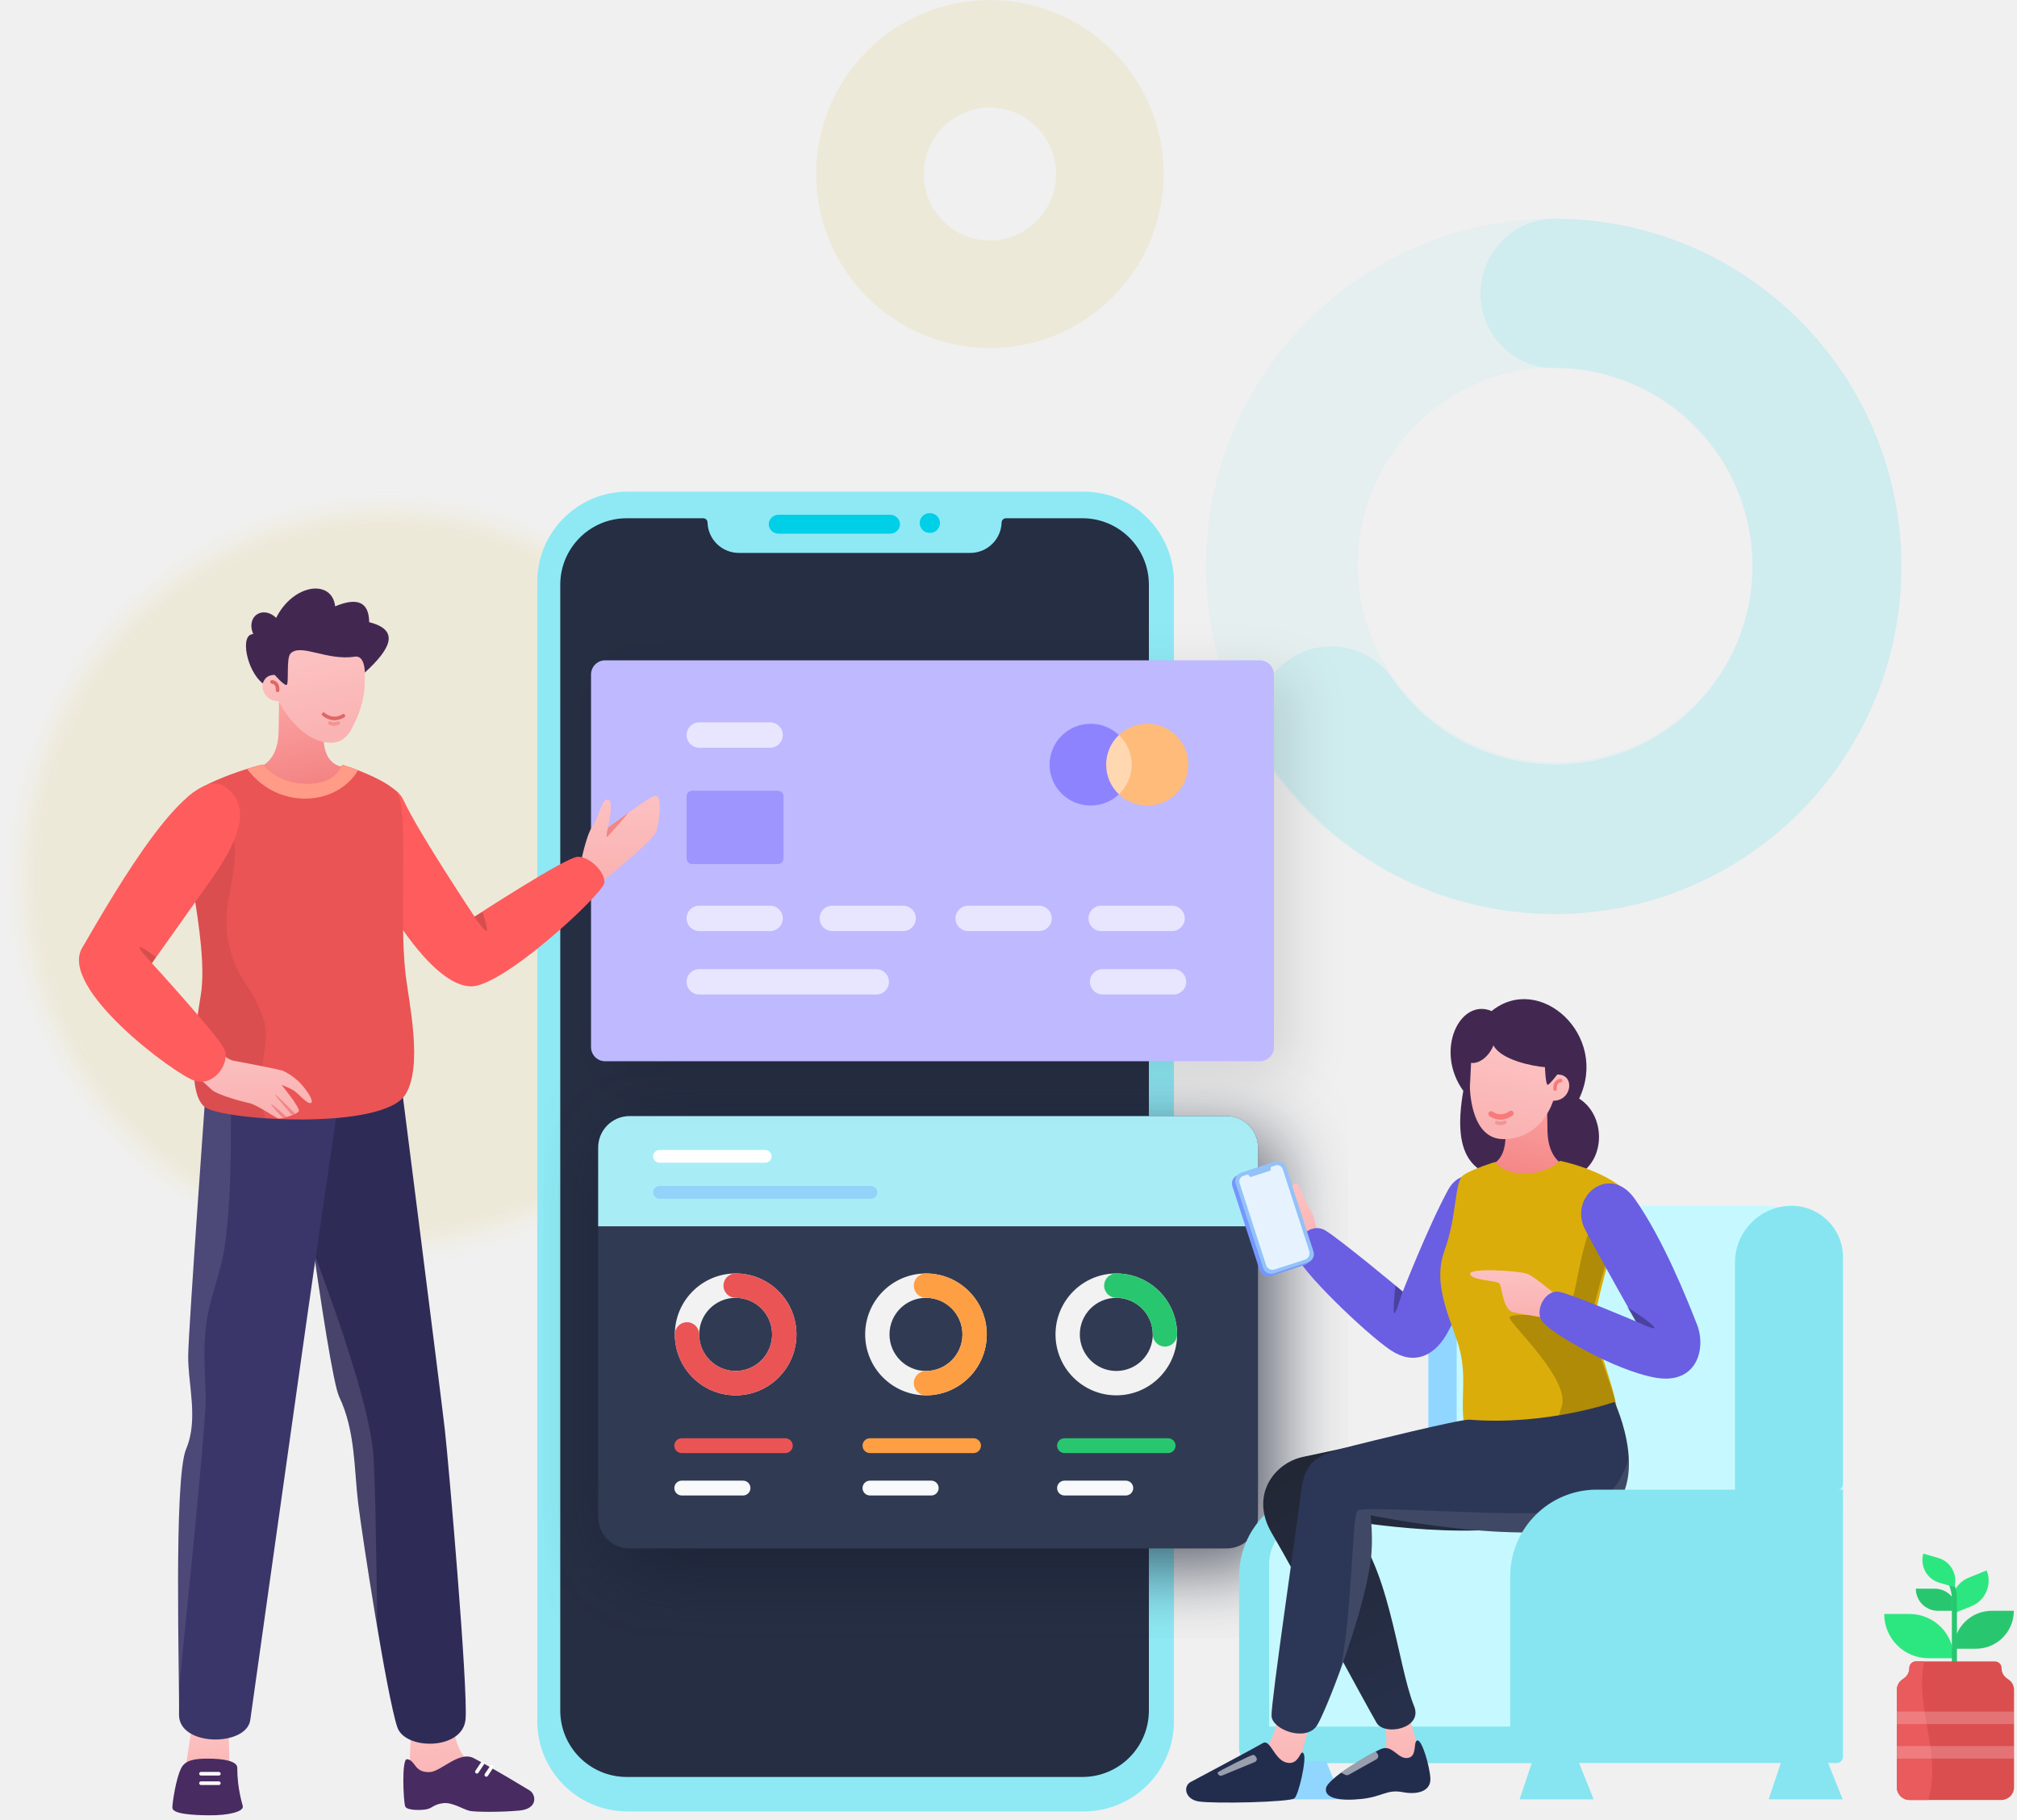
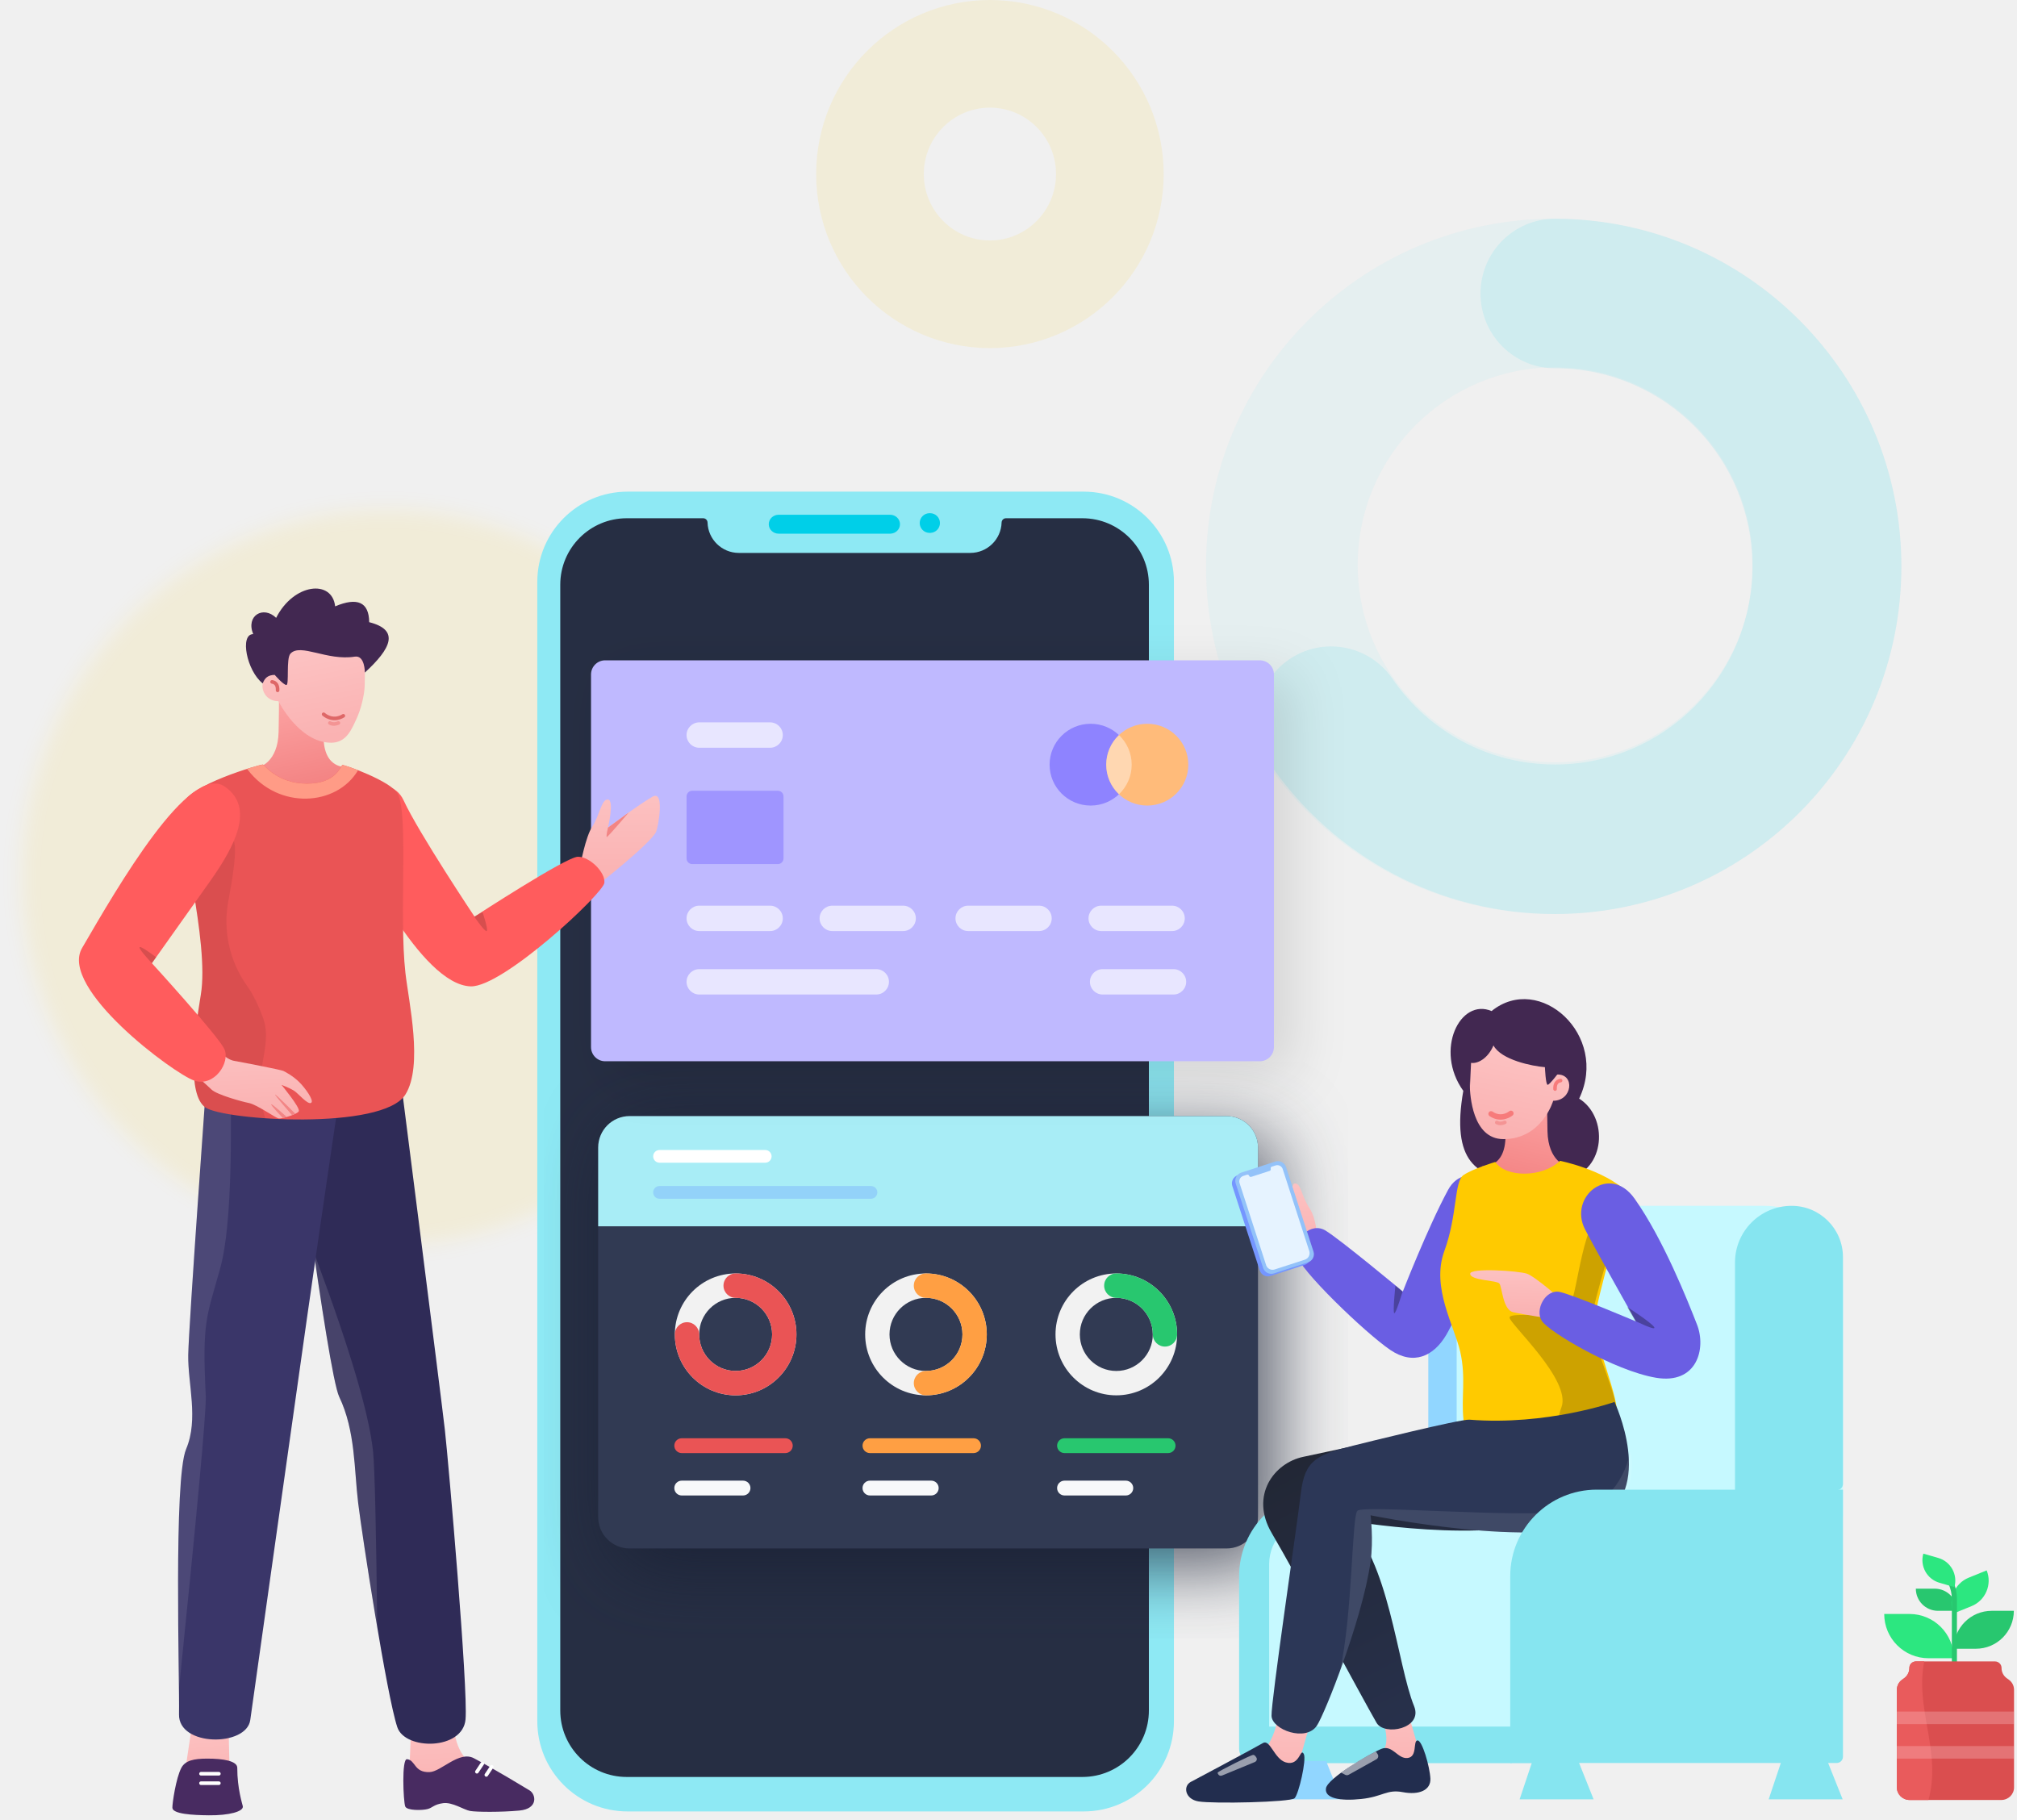
<svg xmlns="http://www.w3.org/2000/svg" width="562" height="507" viewBox="0 0 562 507" fill="none">
  <g id="Illustration">
    <g id="Shape">
      <g id="Oval" opacity="0.1" filter="url(#filter0_f)">
-         <ellipse cx="107.745" cy="244.5" rx="101.745" ry="102.5" fill="#daad0a" />
+         <ellipse cx="107.745" cy="244.5" rx="101.745" ry="102.5" fill="#ffca00" />
      </g>
      <path id="Oval_2" opacity="0.05" fill-rule="evenodd" clip-rule="evenodd" d="M336.032 157.826C336.032 104.326 379.404 60.956 432.906 60.956C486.408 60.956 529.78 104.326 529.78 157.826C529.78 211.326 486.408 254.696 432.906 254.696C379.404 254.696 336.032 211.326 336.032 157.826ZM488.389 157.386C488.389 126.988 463.745 102.346 433.347 102.346C402.948 102.346 378.304 126.988 378.304 157.386C378.304 187.784 402.948 212.426 433.347 212.426C463.745 212.426 488.389 187.784 488.389 157.386Z" fill="#00CFE8" />
-       <ellipse id="Oval_3" opacity="0.1" cx="275.822" cy="48.5" rx="33.416" ry="33.5" stroke="#daad0a" stroke-width="30" />
+       <ellipse id="Oval_3" opacity="0.1" cx="275.822" cy="48.5" rx="33.416" ry="33.5" stroke="#ffca00" stroke-width="30" />
      <path id="Path" opacity="0.1" d="M433.272 60.956C486.572 60.956 529.78 104.326 529.78 157.826C529.78 211.326 486.572 254.696 433.272 254.696C401.162 254.696 371.688 238.816 353.798 212.796C347.287 203.326 349.657 190.352 359.091 183.817C368.431 177.348 381.193 179.615 387.764 188.849L387.961 189.131C398.182 203.997 414.951 213.032 433.272 213.032C463.647 213.032 488.271 188.315 488.271 157.826C488.271 127.642 464.137 103.116 434.181 102.628L433.272 102.621C421.809 102.621 412.517 93.294 412.517 81.789C412.517 70.283 421.809 60.956 433.272 60.956Z" fill="#00CFE8" />
    </g>
    <g id="Mobile Banking App">
      <g id="Phone3">
        <path id="Rectangle" fill-rule="evenodd" clip-rule="evenodd" d="M149.71 162.137C149.71 148.254 160.964 137 174.847 137H301.957C315.84 137 327.094 148.254 327.094 162.137V479.625C327.094 493.508 315.84 504.762 301.957 504.762H174.847C160.964 504.762 149.71 493.508 149.71 479.625V162.137Z" fill="#8EE9F4" />
        <g id="Group 48">
          <path id="Rectangle_2" fill-rule="evenodd" clip-rule="evenodd" d="M156.107 162.933C156.107 152.703 164.4 144.411 174.629 144.411H195.926C196.585 144.411 197.124 144.935 197.144 145.594V145.594C197.28 150.315 201.147 154.072 205.87 154.072H270.352C275.075 154.072 278.942 150.315 279.079 145.594V145.594C279.098 144.935 279.637 144.411 280.297 144.411H301.593C311.822 144.411 320.115 152.703 320.115 162.933V476.634C320.115 486.863 311.822 495.156 301.593 495.156H174.629C164.4 495.156 156.107 486.863 156.107 476.634V162.933Z" fill="#262E43" />
          <mask id="mask0" mask-type="alpha" maskUnits="userSpaceOnUse" x="156" y="144" width="165" height="352">
            <path id="Rectangle_3" fill-rule="evenodd" clip-rule="evenodd" d="M156.107 162.933C156.107 152.703 164.4 144.411 174.629 144.411H195.926C196.585 144.411 197.124 144.935 197.144 145.594V145.594C197.28 150.315 201.147 154.072 205.87 154.072H270.352C275.075 154.072 278.942 150.315 279.079 145.594V145.594C279.098 144.935 279.637 144.411 280.297 144.411H301.593C311.822 144.411 320.115 152.703 320.115 162.933V476.634C320.115 486.863 311.822 495.156 301.593 495.156H174.629C164.4 495.156 156.107 486.863 156.107 476.634V162.933Z" fill="white" />
          </mask>
          <g mask="url(#mask0)">
            <ellipse id="Oval_4" cx="218.287" cy="357.888" rx="14.067" ry="14.053" fill="#E97EFF" fill-opacity="0.549" />
            <path id="Rectangle_4" fill-rule="evenodd" clip-rule="evenodd" d="M176.086 209.239C176.086 206.692 178.15 204.628 180.697 204.628H296.76C299.307 204.628 301.371 206.692 301.371 209.239V209.239C301.371 211.785 299.307 213.85 296.76 213.85H180.697C178.15 213.85 176.086 211.785 176.086 209.239V209.239Z" fill="#E97EFF" fill-opacity="0.549" />
          </g>
        </g>
        <path id="Path_2" d="M248.017 143.438C249.534 143.438 250.764 144.618 250.764 146.073C250.764 147.496 249.588 148.656 248.118 148.706L248.017 148.708H216.95C215.432 148.708 214.202 147.529 214.202 146.073C214.202 144.65 215.378 143.491 216.849 143.44L216.95 143.438H248.017Z" fill="#00CFE8" />
        <path id="Path_3" d="M259.151 142.999C260.669 142.999 261.899 144.228 261.899 145.744C261.899 147.226 260.723 148.434 259.252 148.487L259.151 148.489H259.007C257.49 148.489 256.26 147.26 256.26 145.744C256.26 144.262 257.436 143.054 258.907 143.001L259.007 142.999H259.151Z" fill="#00CFE8" />
      </g>
      <g id="BoardPieChart">
        <g id="Rectangle_5" filter="url(#filter1_d)">
          <path fill-rule="evenodd" clip-rule="evenodd" d="M166.672 319.757C166.672 314.921 170.592 311 175.429 311H341.763C346.6 311 350.52 314.921 350.52 319.757V422.729C350.52 427.565 346.6 431.486 341.763 431.486H175.429C170.592 431.486 166.672 427.565 166.672 422.729V319.757Z" fill="#313A53" />
        </g>
        <mask id="mask1" mask-type="alpha" maskUnits="userSpaceOnUse" x="166" y="311" width="185" height="121">
          <path id="Rectangle_6" fill-rule="evenodd" clip-rule="evenodd" d="M166.672 319.757C166.672 314.921 170.592 311 175.429 311H341.763C346.6 311 350.52 314.921 350.52 319.757V422.729C350.52 427.565 346.6 431.486 341.763 431.486H175.429C170.592 431.486 166.672 427.565 166.672 422.729V319.757Z" fill="white" />
        </mask>
        <g mask="url(#mask1)">
          <path id="Rectangle_7" fill-rule="evenodd" clip-rule="evenodd" d="M162.547 306.275H355.234V341.712H162.547L162.547 306.275Z" fill="#A8EDF6" />
          <path id="Rectangle_8" opacity="0.366" fill-rule="evenodd" clip-rule="evenodd" d="M181.992 332.262C181.992 331.284 182.785 330.49 183.764 330.49H242.682C243.66 330.49 244.453 331.284 244.453 332.262V332.262C244.453 333.241 243.66 334.034 242.682 334.034H183.764C182.785 334.034 181.992 333.241 181.992 332.262V332.262Z" fill="#6FA3FF" />
          <rect id="Rectangle_9" x="181.992" y="320.45" width="32.998" height="3.544" rx="1.772" fill="white" />
          <rect id="Rectangle_10" x="187.885" y="400.774" width="32.998" height="4.134" rx="2.067" fill="#EA5455" />
          <path id="Rectangle_11" fill-rule="evenodd" clip-rule="evenodd" d="M187.885 414.653C187.885 413.512 188.81 412.586 189.952 412.586H207.031C208.173 412.586 209.098 413.512 209.098 414.653V414.653C209.098 415.795 208.173 416.72 207.031 416.72H189.952C188.81 416.72 187.885 415.795 187.885 414.653V414.653Z" fill="#F8F9FA" />
          <rect id="Rectangle_12" x="240.329" y="400.774" width="32.998" height="4.134" rx="2.067" fill="#FF9F43" />
          <path id="Rectangle_13" fill-rule="evenodd" clip-rule="evenodd" d="M240.329 414.653C240.329 413.512 241.255 412.586 242.396 412.586H259.475C260.617 412.586 261.542 413.512 261.542 414.653V414.653C261.542 415.795 260.617 416.72 259.475 416.72H242.396C241.255 416.72 240.329 415.795 240.329 414.653V414.653Z" fill="#F8F9FA" />
          <rect id="Rectangle_14" x="294.541" y="400.774" width="32.998" height="4.134" rx="2.067" fill="#28C76F" />
          <path id="Rectangle_15" fill-rule="evenodd" clip-rule="evenodd" d="M294.541 414.653C294.541 413.512 295.467 412.586 296.608 412.586H313.687C314.829 412.586 315.754 413.512 315.754 414.653V414.653C315.754 415.795 314.829 416.72 313.687 416.72H296.608C295.467 416.72 294.541 415.795 294.541 414.653V414.653Z" fill="#F8F9FA" />
          <g id="Group 3">
            <path id="Oval_5" fill-rule="evenodd" clip-rule="evenodd" d="M311.04 388.814C320.396 388.814 327.981 381.211 327.981 371.834C327.981 362.456 320.396 354.853 311.04 354.853C301.683 354.853 294.099 362.456 294.099 371.834C294.099 381.211 301.683 388.814 311.04 388.814ZM311.04 382.022C305.426 382.022 300.875 377.46 300.875 371.834C300.875 366.207 305.426 361.645 311.04 361.645C316.654 361.645 321.204 366.207 321.204 371.834C321.204 377.46 316.654 382.022 311.04 382.022Z" fill="#F2F2F2" />
            <path id="Path_4" fill-rule="evenodd" clip-rule="evenodd" d="M327.981 371.834C327.981 362.456 320.396 354.853 311.04 354.853C309.168 354.853 307.651 356.374 307.651 358.249C307.651 360.125 309.168 361.645 311.04 361.645C316.59 361.645 321.101 366.104 321.203 371.642L321.204 371.834C321.204 373.709 322.721 375.23 324.593 375.23C326.464 375.23 327.981 373.709 327.981 371.834Z" fill="#28C76F" />
          </g>
          <g id="Group 4">
            <path id="Oval_6" fill-rule="evenodd" clip-rule="evenodd" d="M258.007 388.814C267.363 388.814 274.948 381.211 274.948 371.834C274.948 362.456 267.363 354.853 258.007 354.853C248.65 354.853 241.065 362.456 241.065 371.834C241.065 381.211 248.65 388.814 258.007 388.814ZM258.007 382.022C252.393 382.022 247.842 377.46 247.842 371.834C247.842 366.207 252.393 361.645 258.007 361.645C263.62 361.645 268.171 366.207 268.171 371.834C268.171 377.46 263.62 382.022 258.007 382.022Z" fill="#F2F2F2" />
            <path id="Path_5" d="M258.006 388.814C267.363 388.814 274.948 381.211 274.948 371.834C274.948 362.456 267.363 354.853 258.006 354.853C256.135 354.853 254.618 356.374 254.618 358.249C254.618 360.125 256.135 361.645 258.006 361.645C263.62 361.645 268.171 366.207 268.171 371.834C268.171 377.396 263.723 381.918 258.197 382.02L258.006 382.022C256.135 382.022 254.618 383.542 254.618 385.418C254.618 387.293 256.135 388.814 258.006 388.814Z" fill="#FF9F43" />
          </g>
          <g id="Group 6">
            <path id="Oval_7" fill-rule="evenodd" clip-rule="evenodd" d="M204.973 388.814C214.33 388.814 221.915 381.211 221.915 371.834C221.915 362.456 214.33 354.853 204.973 354.853C195.617 354.853 188.032 362.456 188.032 371.834C188.032 381.211 195.617 388.814 204.973 388.814ZM204.973 382.022C199.36 382.022 194.809 377.46 194.809 371.834C194.809 366.207 199.36 361.645 204.973 361.645C210.587 361.645 215.138 366.207 215.138 371.834C215.138 377.46 210.587 382.022 204.973 382.022Z" fill="#F2F2F2" />
            <path id="Path_6" fill-rule="evenodd" clip-rule="evenodd" d="M188.032 371.834C188.032 381.211 195.617 388.814 204.973 388.814C214.33 388.814 221.915 381.211 221.915 371.834C221.915 362.456 214.33 354.853 204.973 354.853C203.102 354.853 201.585 356.374 201.585 358.249C201.585 360.125 203.102 361.645 204.973 361.645C210.587 361.645 215.138 366.207 215.138 371.834C215.138 377.46 210.587 382.022 204.973 382.022C199.36 382.022 194.809 377.46 194.809 371.834C194.809 369.958 193.292 368.437 191.42 368.437C189.549 368.437 188.032 369.958 188.032 371.834Z" fill="#EA5455" />
          </g>
        </g>
      </g>
      <g id="VisaCard2">
        <g id="Rectangle_16" filter="url(#filter2_d)">
          <path fill-rule="evenodd" clip-rule="evenodd" d="M168.62 184H351.014C353.192 184 354.958 185.771 354.958 187.955V291.769C354.958 293.953 353.192 295.723 351.014 295.723H168.62C166.442 295.723 164.677 293.953 164.677 291.769V187.955C164.677 185.771 166.442 184 168.62 184Z" fill="#BFB9FF" />
        </g>
        <g id="Group 46">
          <g id="Group 45">
            <g id="Group 43">
              <ellipse id="Oval_8" cx="303.887" cy="213.077" rx="11.437" ry="11.395" fill="#8E83FF" />
              <ellipse id="Oval Copy 10" cx="319.661" cy="213.077" rx="11.437" ry="11.395" fill="#FFBB7A" />
              <path id="Path_7" fill-rule="evenodd" clip-rule="evenodd" d="M311.67 204.925L311.775 204.827C313.961 206.902 315.323 209.831 315.323 213.077C315.323 216.323 313.961 219.252 311.775 221.327C309.587 219.253 308.225 216.323 308.225 213.077C308.225 209.882 309.544 206.994 311.67 204.925L311.775 204.827L311.67 204.925Z" fill="white" fill-opacity="0.416" />
            </g>
            <path id="Rectangle_17" fill-rule="evenodd" clip-rule="evenodd" d="M192.873 220.346H216.732C217.604 220.346 218.31 221.05 218.31 221.918V239.207C218.31 240.075 217.604 240.779 216.732 240.779H192.873C192.002 240.779 191.296 240.075 191.296 239.207V221.918C191.296 221.05 192.002 220.346 192.873 220.346Z" fill="#9F95FF" />
          </g>
          <g id="Group 44">
            <path id="Rectangle_18" fill-rule="evenodd" clip-rule="evenodd" d="M194.845 252.37H214.563C216.524 252.37 218.113 253.953 218.113 255.906C218.113 257.859 216.524 259.443 214.563 259.443H194.845C192.885 259.443 191.296 257.859 191.296 255.906C191.296 253.953 192.885 252.37 194.845 252.37Z" fill="white" fill-opacity="0.647" />
            <path id="Rectangle_19" fill-rule="evenodd" clip-rule="evenodd" d="M194.845 270.052H244.141C246.101 270.052 247.69 271.635 247.69 273.588C247.69 275.541 246.101 277.125 244.141 277.125H194.845C192.885 277.125 191.296 275.541 191.296 273.588C191.296 271.635 192.885 270.052 194.845 270.052Z" fill="white" fill-opacity="0.647" />
            <path id="Rectangle_20" fill-rule="evenodd" clip-rule="evenodd" d="M307.239 270.052H326.957C328.917 270.052 330.506 271.635 330.506 273.588C330.506 275.541 328.917 277.125 326.957 277.125H307.239C305.279 277.125 303.689 275.541 303.689 273.588C303.689 271.635 305.279 270.052 307.239 270.052Z" fill="white" fill-opacity="0.647" />
            <path id="Rectangle_21" fill-rule="evenodd" clip-rule="evenodd" d="M194.845 201.289H214.563C216.524 201.289 218.113 202.872 218.113 204.825C218.113 206.778 216.524 208.362 214.563 208.362H194.845C192.885 208.362 191.296 206.778 191.296 204.825C191.296 202.872 192.885 201.289 194.845 201.289Z" fill="white" fill-opacity="0.647" />
            <path id="Rectangle Copy 38" fill-rule="evenodd" clip-rule="evenodd" d="M231.915 252.37H251.634C253.594 252.37 255.183 253.953 255.183 255.906C255.183 257.859 253.594 259.443 251.634 259.443H231.915C229.955 259.443 228.366 257.859 228.366 255.906C228.366 253.953 229.955 252.37 231.915 252.37Z" fill="white" fill-opacity="0.647" />
            <path id="Rectangle Copy 39" fill-rule="evenodd" clip-rule="evenodd" d="M269.775 252.37H289.493C291.453 252.37 293.042 253.953 293.042 255.906C293.042 257.859 291.453 259.443 289.493 259.443H269.775C267.815 259.443 266.226 257.859 266.226 255.906C266.226 253.953 267.815 252.37 269.775 252.37Z" fill="white" fill-opacity="0.647" />
            <path id="Rectangle Copy 40" fill-rule="evenodd" clip-rule="evenodd" d="M306.845 252.37H326.563C328.524 252.37 330.113 253.953 330.113 255.906C330.113 257.859 328.524 259.443 326.563 259.443H306.845C304.885 259.443 303.296 257.859 303.296 255.906C303.296 253.953 304.885 252.37 306.845 252.37Z" fill="white" fill-opacity="0.647" />
          </g>
        </g>
      </g>
      <g id="Men1.1">
        <g id="LLeg">
          <path id="Path_8" fill-rule="evenodd" clip-rule="evenodd" d="M126.372 479.69C126.372 479.69 126.236 488.374 131.569 491.458C136.901 494.543 145.162 500.274 145.162 500.274L113.735 501.339L114.631 479.612L126.372 479.69Z" fill="url(#paint0_linear)" />
          <path id="Path_9" fill-rule="evenodd" clip-rule="evenodd" d="M113.405 490.205C115.835 490.456 115.304 493.971 119.713 493.8C122.926 493.675 127.937 487.749 132.059 489.944C138.35 493.294 145.727 497.812 147.536 498.887C149.345 499.963 150.06 504.021 144.715 504.519C139.603 504.995 132.704 504.942 130.976 504.627C129.247 504.312 126.041 502.107 123.461 502.459C120.882 502.812 120.588 503.702 119.147 504.095C117.705 504.489 113.354 504.575 112.903 503.36C112.385 501.966 111.866 490.047 113.405 490.205Z" fill="#482B61" />
          <path id="Path_10" fill-rule="evenodd" clip-rule="evenodd" d="M110.969 295.474C110.969 295.474 122.957 389.573 123.959 398.472C124.961 407.371 130.465 470.679 129.712 479.123C128.944 487.723 112.857 487.769 110.699 481.281C107.745 472.4 100.916 428.014 99.787 418.746C98.658 409.477 99.054 398.716 94.516 389.225C91.266 382.43 80.513 297.886 80.513 297.886L110.969 295.474Z" fill="#2F2B57" />
          <path id="Path_11" opacity="0.591" fill-rule="evenodd" clip-rule="evenodd" d="M103.922 404.214L103.965 404.637C104.422 409.552 104.806 425.834 105.116 453.481L104.426 449.352C102.262 436.258 100.34 423.287 99.787 418.746C98.681 409.67 99.038 399.163 94.793 389.82L94.515 389.225C93.085 386.234 90.201 368.185 87.421 348.911L88.294 351.248C97.578 376.216 102.787 393.871 103.922 404.214Z" fill="white" fill-opacity="0.192" />
          <path id="Path 10" d="M134.382 491.454L132.879 493.704" stroke="white" stroke-linecap="round" />
          <path id="Path 10_2" d="M137.007 492.334L135.504 494.584" stroke="white" stroke-linecap="round" />
        </g>
        <g id="RLeg">
          <path id="Path_12" fill-rule="evenodd" clip-rule="evenodd" d="M53.349 481.682L50.536 500.672L64.13 500.604L63.685 481.329L53.349 481.682Z" fill="url(#paint1_linear)" />
          <path id="Path_13" fill-rule="evenodd" clip-rule="evenodd" d="M48.032 503.745C47.986 502.637 49.018 495.451 50.536 492.605C51.638 490.542 54.08 490.058 57.654 490.044C62.264 490.026 66.117 490.723 66.112 492.605C66.096 498.366 67.556 502.796 67.654 503.302C67.943 504.787 63.819 505.896 58.188 505.839C53.578 505.794 48.102 505.473 48.032 503.745Z" fill="#482B61" />
          <path id="Path_14" fill-rule="evenodd" clip-rule="evenodd" d="M95.56 298.563C95.56 298.563 89.327 340.561 85.554 367.134C81.847 393.245 70.868 471.132 69.733 479.285C68.691 486.77 49.68 486.77 49.88 477.705C50.08 468.64 48.32 412.152 51.86 403.789C55.4 395.425 52.318 385.692 52.447 377.567C52.576 369.442 57.667 299.106 57.667 299.106L95.56 298.563Z" fill="#3A3669" />
          <path id="Path_15" opacity="0.462" fill-rule="evenodd" clip-rule="evenodd" d="M61.462 353.024L61.164 354.105C57.556 367.072 56.31 368.241 57.333 388.923L57.343 389.344C57.379 394.547 54.904 421.474 49.919 470.126L49.897 467.101C49.722 447.254 48.991 411.369 51.77 404.014L51.86 403.789C55.4 395.425 52.318 385.692 52.446 377.567C52.576 369.442 57.667 299.106 57.667 299.106L64.17 299.012L64.236 302.234C64.704 327.396 63.779 344.326 61.462 353.024V353.024Z" fill="white" fill-opacity="0.192" />
          <path id="Path 9" d="M56.007 494.256H60.983" stroke="white" stroke-linecap="round" />
          <path id="Path 9_2" d="M56.007 496.894H60.983" stroke="white" stroke-linecap="round" />
        </g>
        <g id="Head">
          <path id="Path_16" fill-rule="evenodd" clip-rule="evenodd" d="M72.242 213.711C72.242 213.711 77.449 212.483 77.63 203.907C77.811 195.331 77.684 192.404 77.684 192.404L90.029 192.196C90.029 192.196 90.154 201.754 90.155 205.21C90.16 214.495 96.597 213.711 96.597 213.711C96.597 213.711 95.259 221.24 84.866 221.827C76.751 222.287 72.242 213.711 72.242 213.711Z" fill="url(#paint2_linear)" />
          <g id="Head1">
            <path id="Path_17" fill-rule="evenodd" clip-rule="evenodd" d="M76.552 188.069C71.435 187.87 72.269 195.399 77.585 195.389C77.585 195.389 83.297 206.933 92.265 206.963C96.585 206.977 97.996 203.11 99.291 200.395C100.586 197.68 101.536 193.619 101.615 191.132C101.7 188.481 101.711 179.77 101.711 179.77L76.352 179.759L76.552 188.069Z" fill="url(#paint3_linear)" />
            <path id="Path_18" d="M91.906 201.462C92.673 201.885 93.585 201.781 94.292 201.462" stroke="#F49494" stroke-linecap="round" />
            <path id="Path 8" d="M77.349 192.367C77.401 191.159 77.035 190.2 75.81 190.008" stroke="#DE6767" stroke-linecap="round" />
            <path id="Path_19" fill-rule="evenodd" clip-rule="evenodd" d="M76.551 188.069C76.551 188.069 78.904 190.799 79.774 190.874C80.645 190.949 79.653 183.487 80.934 182.128C83.75 179.14 91.107 184.216 98.844 182.976C101.71 182.517 101.659 187.415 101.659 187.415C108.892 180.786 111.514 175.557 102.871 173.373C102.802 167.763 99.591 166.355 93.382 168.957C92.552 161.378 81.824 162.522 76.941 172.164C73.407 168.707 68.439 171.498 70.547 176.699C66.741 176.699 68.724 186.925 73.21 190.439C73.745 188.904 74.723 188.069 76.551 188.069Z" fill="#422851" />
            <path id="Path_20" d="M90.171 199.031C90.171 199.031 92.607 201.335 95.666 199.459" stroke="#DE6767" stroke-linecap="round" />
          </g>
        </g>
        <g id="LArm">
          <g id="Group 3_2">
            <path id="Path_21" fill-rule="evenodd" clip-rule="evenodd" d="M161.671 241.247C161.671 241.247 163.135 233.107 165.072 230.255C167.01 227.403 167.574 222.61 169.402 222.786C171.23 222.963 169.399 230.614 169.399 230.614C169.399 230.614 177.923 224.219 181.79 222.015C185.319 220.006 183.383 230.404 182.831 231.729C181.518 234.885 166.322 246.793 166.322 246.793C166.322 246.793 162.003 241.971 161.671 241.247Z" fill="url(#paint4_linear)" />
            <path id="Path_22" fill-rule="evenodd" clip-rule="evenodd" d="M169.4 230.614C169.4 230.614 168.77 233.231 169.084 233.231C169.399 233.231 175.184 226.405 175.184 226.405L169.4 230.614Z" fill="#F28585" />
          </g>
          <path id="Path_23" fill-rule="evenodd" clip-rule="evenodd" d="M112.464 223.029C116.632 232.068 132.22 255.423 132.22 255.423C132.22 255.423 157.765 238.768 161.016 238.734C164.266 238.699 168.68 243.012 168.402 245.989C168.125 248.966 140.156 275.074 131.186 274.854C117.238 274.512 99.747 238.241 97.951 233.393C93.141 220.407 108.398 214.213 112.464 223.029Z" fill="#FF5C5D" />
          <path id="Path 5" fill-rule="evenodd" clip-rule="evenodd" d="M132.128 255.406C132.128 255.406 135.078 259.727 135.606 259.444C136.135 259.16 134.447 254.161 134.447 254.161L132.128 255.406Z" fill="black" fill-opacity="0.16" />
        </g>
        <g id="Body">
          <path id="Path_24" fill-rule="evenodd" clip-rule="evenodd" d="M50.768 224.475C49.459 230.751 58.422 262.381 55.956 277.178C54.006 288.882 52.144 304.996 57.199 308.573C62.345 312.216 106.644 315.108 112.959 304.996C117.968 296.973 113.867 279.182 112.959 271.066C111.147 254.875 113.883 226.894 110.809 221.171C108.902 217.621 95.902 213.043 95.413 213.185C94.925 213.327 93.777 218.357 85.557 218.357C77.337 218.357 73.707 213.185 73.265 213.043C72.823 212.901 51.952 218.798 50.768 224.475Z" fill="#EA5455" />
          <path id="Path_25" fill-rule="evenodd" clip-rule="evenodd" d="M73.244 213.041L73.265 213.043C73.707 213.185 77.337 218.357 85.557 218.357C93.777 218.357 94.925 213.327 95.413 213.185C95.59 213.134 97.396 213.697 99.722 214.606L99.712 214.713C93.836 224.579 77.677 225.795 69.04 214.507L68.845 214.246L69.808 213.947C71.573 213.411 72.835 213.088 73.178 213.045L73.244 213.041Z" fill="#FF9B86" />
          <path id="Path_26" fill-rule="evenodd" clip-rule="evenodd" d="M50.796 228.834L51.52 228.935C59.204 230.034 63.71 231.773 65.039 234.152C65.911 235.712 65.506 240.991 63.823 249.988L63.644 250.932C62.083 259.088 63.868 267.524 68.58 274.33L68.845 274.707C70.439 276.936 71.908 279.872 73.252 283.514C76.372 291.962 69.737 299.081 73.939 311.649L73.081 311.586C65.27 310.988 58.953 309.815 57.199 308.573C52.144 304.996 54.006 288.882 55.956 277.179C58.054 264.588 51.878 239.811 50.796 228.834Z" fill="black" fill-opacity="0.067" />
        </g>
        <g id="Rarm">
          <g id="Group 2">
            <path id="Path_27" fill-rule="evenodd" clip-rule="evenodd" d="M59.774 291.701C59.774 291.701 62.723 295.18 65.24 295.613C67.757 296.046 78.291 298.106 78.934 298.411C79.542 298.7 81.62 299.794 83.397 301.549C84.937 303.07 87.6 306.677 86.707 307.297C85.752 307.961 83.175 304.708 81.882 303.904C80.526 303.061 78.442 302.314 78.442 302.314C78.442 302.314 83.597 308.533 83.269 309.619C83.03 310.412 78.646 311.767 77.709 311.665C76.772 311.563 71.607 307.782 69.285 307.341C67.675 307.037 60.466 305.084 58.946 303.618C57.425 302.151 54.006 299.174 54.006 299.174L59.774 291.701Z" fill="url(#paint5_linear)" />
            <path id="Path_28" fill-rule="evenodd" clip-rule="evenodd" d="M82.275 310.34C82.275 310.34 76.88 304.905 76.655 304.997C76.43 305.09 81.356 310.719 81.356 310.719L82.275 310.34Z" fill="#F28585" />
            <path id="Path_29" fill-rule="evenodd" clip-rule="evenodd" d="M79.871 311.233C79.871 311.233 75.829 307.53 75.565 307.709C75.301 307.887 78.802 311.535 78.802 311.535L79.871 311.233Z" fill="#F28585" />
          </g>
          <path id="Path_30" fill-rule="evenodd" clip-rule="evenodd" d="M62.706 219.232C71.036 225.093 65.471 235.748 58.56 245.521C52.105 254.65 42.321 268.401 42.321 268.401C42.321 268.401 60.718 288.554 62.496 292.282C64.273 296.011 59.734 303.014 54.093 301.101C48.45 299.189 16.343 275.404 22.872 264.164C32.845 246.995 52.868 212.309 62.706 219.232Z" fill="#FF5C5D" />
          <path id="Path 6" fill-rule="evenodd" clip-rule="evenodd" d="M42.321 268.401C42.321 268.401 38.546 264.407 38.898 263.945C39.251 263.482 43.506 266.747 43.506 266.747L42.321 268.401Z" fill="black" fill-opacity="0.16" />
        </g>
      </g>
      <g id="Group 7">
        <path id="Rectangle_22" fill-rule="evenodd" clip-rule="evenodd" d="M345.257 439.204C345.257 425.888 356.052 415.093 369.368 415.093L437.966 415.093V487.26C437.966 489.469 436.175 491.26 433.966 491.26H349.257C347.048 491.26 345.257 489.469 345.257 487.26L345.257 439.204Z" fill="#86E5F0" />
        <path id="Rectangle_23" fill-rule="evenodd" clip-rule="evenodd" d="M353.633 476.224L421.269 476.224V491.26H353.633L353.633 476.224Z" fill="#86E5F0" />
        <path id="Path_31" fill-rule="evenodd" clip-rule="evenodd" d="M439.769 490.715L444.035 501.401H423.41L426.984 490.715H439.769Z" fill="#86E5F0" />
        <path id="Path_32" fill-rule="evenodd" clip-rule="evenodd" d="M369.497 490.715L373.764 501.401H353.139L356.713 490.715H369.497Z" fill="#91D6FF" />
        <path id="Path_33" fill-rule="evenodd" clip-rule="evenodd" d="M509.161 490.715L513.428 501.401H492.803L496.377 490.715H509.161Z" fill="#86E5F0" />
        <path id="Rectangle_24" fill-rule="evenodd" clip-rule="evenodd" d="M397.97 360.481C397.97 347.368 408.449 336.659 421.558 336.375L438.492 336.008V422.277H397.97L397.97 360.481Z" fill="#91D6FF" />
        <path id="Rectangle_25" fill-rule="evenodd" clip-rule="evenodd" d="M405.875 360.119C405.875 346.803 416.67 336.008 429.986 336.008H491.667C503.729 336.008 513.507 345.786 513.507 357.848V422.288C513.507 423.253 512.725 424.035 511.76 424.035H405.875L405.875 360.119Z" fill="#C6F9FF" />
        <path id="Rectangle_26" fill-rule="evenodd" clip-rule="evenodd" d="M483.427 351.792C483.427 343.074 490.493 336.008 499.21 336.008V336.008C507.106 336.008 513.507 342.409 513.507 350.305V413.499C513.507 414.464 512.725 415.246 511.76 415.246H483.427V351.792Z" fill="#86E5F0" />
        <path id="Rectangle_27" fill-rule="evenodd" clip-rule="evenodd" d="M353.633 435.799C353.633 428.84 359.274 423.199 366.233 423.199H433.69V481.124H353.633V435.799Z" fill="#C6F9FF" />
        <g id="Wom1.4">
          <g id="Head_2">
            <path id="Path_34" fill-rule="evenodd" clip-rule="evenodd" d="M436.719 328.514C447.465 326.01 448.172 311.252 440.003 306.133C448.428 288.461 428.945 270.915 415.599 281.736C406.85 277.989 399.579 292.611 407.72 303.968C404.307 323.468 411.254 328.509 423.777 328.723L436.719 328.514Z" fill="#422851" />
            <path id="Path_35" fill-rule="evenodd" clip-rule="evenodd" d="M436.585 324.989C436.585 324.989 431.358 323.762 431.176 315.192C430.995 306.622 431.122 303.696 431.122 303.696L419.608 303.488C419.608 303.488 419.483 313.039 419.481 316.494C419.476 325.773 413.015 324.989 413.015 324.989C413.015 324.989 414.358 332.513 424.791 333.1C432.937 333.559 436.585 324.989 436.585 324.989Z" fill="url(#paint6_linear)" />
            <path id="Path_36" fill-rule="evenodd" clip-rule="evenodd" d="M433.807 299.417C438.944 299.218 438.106 306.741 432.77 306.731C432.77 306.731 429.671 317.419 418.912 317.419C410.173 317.419 409.605 304.962 409.526 302.477C409.44 299.828 409.43 291.123 409.43 291.123L434.007 291.112L433.807 299.417Z" fill="url(#paint7_linear)" />
            <path id="Path_37" d="M420.985 310.239C420.985 310.239 418.423 312.41 415.454 310.377" stroke="#F77B7B" stroke-width="1.5" stroke-linecap="round" />
            <path id="Path_38" d="M419.294 312.753C418.497 313.121 417.729 313.148 417.044 312.781" stroke="#F49494" stroke-linecap="round" />
            <path id="Path 8_2" d="M433.284 303.463C433.231 302.256 433.599 301.297 434.829 301.105" stroke="#F77B7B" stroke-linecap="round" />
            <path id="Path_39" fill-rule="evenodd" clip-rule="evenodd" d="M434.62 298.487C434.62 298.487 431.805 302.267 431.234 302.287C430.664 302.307 430.464 297.371 430.464 297.371C427.011 297.107 418.271 295.366 416.128 291.309C414.63 294.888 411.766 296.478 409.884 296.173L409.527 303.778L408.649 288.489H435.309L434.62 298.487Z" fill="#422851" />
          </g>
          <g id="LLeg_2">
            <path id="Path_40" fill-rule="evenodd" clip-rule="evenodd" d="M383.979 476.119C383.979 476.119 388.587 485.431 384.809 488.365C381.026 491.3 371.033 496.801 371.033 496.801L397.508 495.136L391.623 474.826L383.979 476.119Z" fill="url(#paint8_linear)" />
            <path id="Path_41" fill-rule="evenodd" clip-rule="evenodd" d="M394.947 484.981C393.64 485.134 395.035 489.535 392.207 489.87C389.383 490.204 388.011 486.034 384.808 487.356C381.604 488.678 369.92 495.513 369.46 498.307C368.994 501.1 373.347 501.922 379.317 501.291C385.287 500.66 386.387 498.535 390.869 499.391C395.345 500.247 398.699 498.883 398.551 495.61C398.403 492.338 396.253 484.828 394.947 484.981Z" fill="#222D4E" />
            <path id="Path 14" fill-rule="evenodd" clip-rule="evenodd" d="M383.346 488.034L383.856 488.799C384.18 489.285 384.021 489.943 383.511 490.227L375.781 494.543C375.491 494.706 375.138 494.713 374.841 494.562L373.672 493.968C375.597 492.573 377.172 491.524 378.912 490.495C380.248 489.704 381.727 488.889 383.346 488.034Z" fill="white" fill-opacity="0.541" />
            <path id="Path_42" fill-rule="evenodd" clip-rule="evenodd" d="M423.859 394.043C415.844 394.402 371.235 404.274 363.13 405.951C355.026 407.628 348.174 416.704 354.354 427.213C361.295 439.01 379.205 472.514 383.554 480.066C385.706 483.805 396.564 481.709 394.014 475.434C389.259 463.738 387.051 434.356 374.929 423.643C374.929 423.643 415.695 430.742 433.304 422.61C446.102 416.699 443.207 393.178 423.859 394.043Z" fill="url(#paint9_linear)" />
          </g>
          <g id="LArm_2">
            <path id="Path_43" fill-rule="evenodd" clip-rule="evenodd" d="M367.069 346.62C367.069 346.62 367.159 340.095 364.878 336.684C362.597 333.274 362.506 329.652 360.78 329.77C359.053 329.889 360.763 338.309 360.763 338.309C360.763 338.309 358.572 337.471 356.999 336.412C355.425 335.353 350.653 330.131 349.538 331.057C347.647 332.633 350.693 341.527 352.351 343.305C354.015 345.083 363.106 350.932 363.106 350.932L367.069 346.62Z" fill="url(#paint10_linear)" />
            <path id="Path_44" fill-rule="evenodd" clip-rule="evenodd" d="M416.324 342.71C412.596 351.363 405.769 367.258 402.955 372C399.428 377.939 393.866 380.556 387.354 376.149C380.512 371.519 361.671 353.46 361.119 349.369C360.572 345.279 365.183 340.37 369.355 342.912C373.528 345.453 390.866 359.89 390.866 359.89C390.866 359.89 397.863 341.943 403.492 331.546C408.366 322.551 421.999 329.556 416.324 342.71Z" fill="#6A5EE3" />
            <path id="Path_45" fill-rule="evenodd" clip-rule="evenodd" d="M390.793 359.899C390.793 359.899 388.914 366.277 388.474 365.908C388.035 365.538 388.81 358.232 388.81 358.232L390.793 359.899Z" fill="black" fill-opacity="0.303" />
          </g>
          <g id="PhoneMini4">
            <g id="Group 3_3">
              <path id="Rectangle_28" d="M343.366 330.492C342.956 329.231 343.646 327.877 344.907 327.468L354.376 324.391C355.637 323.981 356.991 324.671 357.4 325.932L365.043 349.452C365.452 350.713 364.762 352.067 363.502 352.477L354.032 355.553C352.772 355.963 351.418 355.273 351.008 354.013L343.366 330.492Z" fill="#7596FF" />
              <rect id="Rectangle_29" x="343.561" y="327.497" width="14.757" height="29.531" rx="2.4" transform="rotate(-18 343.561 327.497)" fill="#93C2F9" />
              <path id="Rectangle_30" d="M346.395 327.685L347.46 327.339C347.677 327.268 347.908 327.366 348.012 327.56L348.045 327.637C348.124 327.881 348.387 328.015 348.63 327.936L353.763 326.268C353.98 326.198 354.109 325.983 354.08 325.764L354.061 325.683C353.982 325.438 354.115 325.176 354.359 325.097L355.418 324.753C356.205 324.497 357.047 324.894 357.36 325.645L357.406 325.767V325.767L364.806 348.613C365.128 349.611 364.582 350.681 363.587 351.006L355.166 353.742C354.213 354.053 353.193 353.567 352.822 352.652L352.776 352.524C352.775 352.524 352.775 352.523 352.777 352.522L345.378 329.681C345.108 328.849 345.563 327.955 346.395 327.685Z" fill="#E6F3FF" />
            </g>
          </g>
          <g id="Body_2">
-             <path id="Path_46" fill-rule="evenodd" clip-rule="evenodd" d="M453.585 332.284C453.585 332.284 444.6 362.387 444.334 368.085C444.068 373.784 451.683 390.533 450.386 394.766C447.397 404.548 409.233 408.761 407.775 395.601C407.095 389.463 408.51 383.955 406.879 376.723C405.254 369.492 398.723 358.745 402.428 348.642C406.132 338.538 405.139 329.191 407.789 327.424C410.439 325.657 416.632 323.781 416.632 323.781C419.644 328.216 429.812 328.151 434.664 323.468C434.664 323.468 446.718 325.808 453.585 332.284Z" fill="#daad0a" />
+             <path id="Path_46" fill-rule="evenodd" clip-rule="evenodd" d="M453.585 332.284C453.585 332.284 444.6 362.387 444.334 368.085C444.068 373.784 451.683 390.533 450.386 394.766C447.397 404.548 409.233 408.761 407.775 395.601C407.095 389.463 408.51 383.955 406.879 376.723C405.254 369.492 398.723 358.745 402.428 348.642C406.132 338.538 405.139 329.191 407.789 327.424C410.439 325.657 416.632 323.781 416.632 323.781C419.644 328.216 429.812 328.151 434.664 323.468C434.664 323.468 446.718 325.808 453.585 332.284Z" fill="#ffca00" />
            <path id="Path_47" fill-rule="evenodd" clip-rule="evenodd" d="M445.534 337.16C439.545 346.67 439.563 363.228 436.346 365.396C433.13 367.565 420.61 365.437 420.61 367.154C420.61 368.871 437.911 384.61 435.071 392.133C433.584 396.073 433.987 399.597 436.281 402.707L437.03 402.543C443.847 401.002 449.327 398.234 450.386 394.766C451.683 390.533 443.19 373.784 443.456 368.085C443.682 363.248 450.823 340.826 452.977 334.159C451.223 331.064 448.743 332.064 445.534 337.16Z" fill="black" fill-opacity="0.199" />
          </g>
          <g id="RArm">
            <path id="Path_48" fill-rule="evenodd" clip-rule="evenodd" d="M435.32 362.39C435.32 362.39 427.752 355.688 425.436 354.911C423.119 354.133 409.551 353.199 409.637 354.956C409.734 356.839 417.021 356.73 417.776 357.657C418.531 358.583 418.703 364.914 421.557 365.624C424.406 366.335 432.946 367.561 432.946 367.561L435.32 362.39Z" fill="url(#paint11_linear)" />
            <path id="Path_49" fill-rule="evenodd" clip-rule="evenodd" d="M455.454 334.014C463.427 345.273 470.234 362.424 472.847 369.111C475.46 375.798 472.824 385.883 461.335 383.903C449.865 381.928 431.617 371.198 429.598 368.068C427.579 364.938 430.646 359.242 434.509 359.987C438.087 360.677 455.838 368.229 455.838 368.229C455.838 368.229 444.418 347.976 441.63 342.546C436.972 333.479 448.431 324.093 455.454 334.014Z" fill="#6A5EE3" />
            <path id="Path_50" fill-rule="evenodd" clip-rule="evenodd" d="M455.658 368.091C455.658 368.091 461.639 371.064 460.91 369.817C460.18 368.57 453.376 364.189 453.376 364.189L455.658 368.091Z" fill="black" fill-opacity="0.303" />
          </g>
          <g id="RLeg_2">
            <path id="Path_51" fill-rule="evenodd" clip-rule="evenodd" d="M356.139 476.493C356.139 476.493 356.278 487.453 347.252 491.551C338.231 495.648 331.804 495.402 332.622 498.57C333.44 501.737 356.92 501.609 359.112 499.132C360.981 497.024 365.045 477.399 366.164 478.9L356.139 476.493Z" fill="url(#paint12_linear)" />
            <path id="Path_52" fill-rule="evenodd" clip-rule="evenodd" d="M363.281 488.761C362.273 486.813 362.209 492.295 358.234 491.087C355.007 490.106 353.904 484.495 351.865 485.724C349.827 486.953 331.88 496.482 331.778 496.539C329.568 497.73 330.186 501.338 333.918 501.968C338.065 502.667 359.551 502.196 360.704 501.09C361.857 499.984 364.089 490.324 363.281 488.761Z" fill="#222D4E" />
            <path id="Path 14_2" fill-rule="evenodd" clip-rule="evenodd" d="M349.211 489.001C349.534 489.001 349.844 489.375 350.079 489.765C350.358 490.228 350.106 490.8 349.607 491.006L340.52 494.75C340.179 494.89 339.78 494.84 339.543 494.558C339.366 494.346 339.217 494.097 339.301 493.923C339.476 493.557 348.534 489.001 349.211 489.001Z" fill="white" fill-opacity="0.541" />
            <path id="Path_53" fill-rule="evenodd" clip-rule="evenodd" d="M449.852 390.655C449.852 390.655 461.504 415.278 445.129 423.733C429.293 431.91 381.884 422.239 381.884 422.239C381.884 422.239 382.731 429.064 381.884 435.15C379.672 451.047 369.149 477.532 366.923 480.86C363.844 485.462 354.465 481.991 354.289 478.159C354.112 474.327 361.359 425.387 362.461 416.054C363.557 406.721 367.018 405.365 377.127 402.814C379.45 402.228 406.914 395.398 409.43 395.597C431.048 397.308 449.852 390.655 449.852 390.655Z" fill="#2C3757" />
            <path id="Path_54" opacity="0.462" fill-rule="evenodd" clip-rule="evenodd" d="M437.078 421.192C421.4 422.95 379.892 419.326 378.225 420.973C376.633 422.545 376.899 449.892 373.328 465.721L373.871 464.226C377.229 454.895 380.716 443.546 381.884 435.15C382.731 429.063 381.884 422.239 381.884 422.239L383.796 422.609C392.807 424.303 431.193 430.929 445.129 423.733C452.68 419.834 455.761 413.357 454.373 404.302C451.982 414.537 446.217 420.167 437.078 421.192Z" fill="white" fill-opacity="0.192" />
          </g>
        </g>
        <path id="Rectangle_31" fill-rule="evenodd" clip-rule="evenodd" d="M420.798 439.204C420.798 425.888 431.593 415.093 444.909 415.093L513.507 415.093V489.512C513.507 490.477 512.725 491.26 511.76 491.26H420.798L420.798 439.204Z" fill="#86E5F0" />
      </g>
      <g id="Group 80">
        <path id="Rectangle_32" d="M525.002 449.738H532.049C538.86 449.738 544.382 455.26 544.382 462.071V462.071H537.335C530.524 462.071 525.002 456.55 525.002 449.738V449.738Z" fill="#2CE780" />
        <path id="Rectangle_33" d="M533.812 442.69H539.097C542.502 442.69 545.263 445.451 545.263 448.857V448.857H539.978C536.572 448.857 533.812 446.096 533.812 442.69V442.69Z" fill="#28C76F" />
        <path id="Rectangle_34" d="M561.119 448.857H554.953C549.115 448.857 544.382 453.59 544.382 459.428V459.428H550.548C556.386 459.428 561.119 454.695 561.119 448.857V448.857Z" fill="#28C76F" />
        <path id="Rectangle_35" fill-rule="evenodd" clip-rule="evenodd" d="M553.551 437.592L548.535 439.628C544.618 441.218 542.726 445.676 544.303 449.598V449.598L549.319 447.561C553.235 445.971 555.127 441.513 553.551 437.592V437.592Z" fill="#2CE780" />
        <path id="Path_55" fill-rule="evenodd" clip-rule="evenodd" d="M540.651 436.524C543.407 438.271 545.155 441.594 545.258 445.242L545.263 445.585V471.762H543.849V445.585C543.849 442.516 542.461 439.686 540.213 438.134L539.978 437.978L540.651 436.524Z" fill="#28C76F" />
        <g id="Group 84">
          <path id="Rectangle_36" fill-rule="evenodd" clip-rule="evenodd" d="M533.863 462.952H555.838C556.865 462.952 557.697 463.767 557.697 464.773V464.825C557.697 465.937 558.237 466.982 559.152 467.641L559.721 468.051C560.636 468.71 561.176 469.755 561.176 470.867V498.077C561.176 500.008 559.578 501.573 557.608 501.573H532.094C530.123 501.573 528.525 500.008 528.525 498.077V470.867C528.525 469.755 529.066 468.71 529.98 468.051L530.55 467.641C531.403 467.026 531.931 466.074 531.997 465.046L532.005 464.773C532.005 463.767 532.837 462.952 533.863 462.952Z" fill="#DA4E4F" />
          <mask id="mask2" mask-type="alpha" maskUnits="userSpaceOnUse" x="528" y="462" width="34" height="40">
            <path id="Rectangle_37" fill-rule="evenodd" clip-rule="evenodd" d="M533.863 462.952H555.838C556.865 462.952 557.697 463.767 557.697 464.773V464.825C557.697 465.937 558.237 466.982 559.152 467.641L559.721 468.051C560.636 468.71 561.176 469.755 561.176 470.867V498.077C561.176 500.008 559.578 501.573 557.608 501.573H532.094C530.123 501.573 528.525 500.008 528.525 498.077V470.867C528.525 469.755 529.066 468.71 529.98 468.051L530.55 467.641C531.403 467.026 531.931 466.074 531.997 465.046L532.005 464.773C532.005 463.767 532.837 462.952 533.863 462.952Z" fill="white" />
          </mask>
          <g mask="url(#mask2)">
            <path id="Rectangle_38" fill-rule="evenodd" clip-rule="evenodd" d="M527.633 461.205H536.554C532.617 476.222 542.205 488.676 536.554 504.019H527.633V461.205Z" fill="#E95B5C" />
            <rect id="Rectangle_39" x="528.525" y="486.544" width="32.651" height="3.495" fill="#FFDFE2" fill-opacity="0.258" />
            <rect id="Rectangle_40" x="528.525" y="476.932" width="32.651" height="3.495" fill="#FFDFE2" fill-opacity="0.258" />
          </g>
        </g>
        <path id="Rectangle_41" fill-rule="evenodd" clip-rule="evenodd" d="M535.899 432.926L540.054 434.123C543.536 435.126 545.549 438.758 544.555 442.242V442.242L540.4 441.044C536.918 440.041 534.905 436.41 535.899 432.926V432.926Z" fill="#2CE780" />
      </g>
    </g>
  </g>
  <defs>
    <filter id="filter0_f" x="0.563" y="136.563" width="214.362" height="215.873" filterUnits="userSpaceOnUse" color-interpolation-filters="sRGB">
      <feFlood flood-opacity="0" result="BackgroundImageFix" />
      <feBlend mode="normal" in="SourceGraphic" in2="BackgroundImageFix" result="shape" />
      <feGaussianBlur stdDeviation="2.718" result="effect1_foregroundBlur" />
    </filter>
    <filter id="filter1_d" x="151.672" y="296" width="223.848" height="160.486" filterUnits="userSpaceOnUse" color-interpolation-filters="sRGB">
      <feFlood flood-opacity="0" result="BackgroundImageFix" />
      <feColorMatrix in="SourceAlpha" type="matrix" values="0 0 0 0 0 0 0 0 0 0 0 0 0 0 0 0 0 0 127 0" />
      <feOffset dx="5" dy="5" />
      <feGaussianBlur stdDeviation="10" />
      <feColorMatrix type="matrix" values="0 0 0 0 0.086 0 0 0 0 0.114 0 0 0 0 0.192 0 0 0 0.7 0" />
      <feBlend mode="normal" in2="BackgroundImageFix" result="effect1_dropShadow" />
      <feBlend mode="normal" in="SourceGraphic" in2="effect1_dropShadow" result="shape" />
    </filter>
    <filter id="filter2_d" x="156.677" y="174" width="218.281" height="139.723" filterUnits="userSpaceOnUse" color-interpolation-filters="sRGB">
      <feFlood flood-opacity="0" result="BackgroundImageFix" />
      <feColorMatrix in="SourceAlpha" type="matrix" values="0 0 0 0 0 0 0 0 0 0 0 0 0 0 0 0 0 0 127 0" />
      <feOffset dx="6" dy="4" />
      <feGaussianBlur stdDeviation="7" />
      <feColorMatrix type="matrix" values="0 0 0 0 0.019 0 0 0 0 0.019 0 0 0 0 0.019 0 0 0 0.11 0" />
      <feBlend mode="normal" in2="BackgroundImageFix" result="effect1_dropShadow" />
      <feBlend mode="normal" in="SourceGraphic" in2="effect1_dropShadow" result="shape" />
    </filter>
    <linearGradient id="paint0_linear" x1="108.297" y1="474.323" x2="109.454" y2="500.285" gradientUnits="userSpaceOnUse">
      <stop stop-color="#FDC6C6" />
      <stop offset="1" stop-color="#FAB2B2" />
    </linearGradient>
    <linearGradient id="paint1_linear" x1="48.184" y1="476.621" x2="50.29" y2="499.587" gradientUnits="userSpaceOnUse">
      <stop stop-color="#FDC6C6" />
      <stop offset="1" stop-color="#FAB2B2" />
    </linearGradient>
    <linearGradient id="paint2_linear" x1="64.314" y1="187.794" x2="73.802" y2="231.539" gradientUnits="userSpaceOnUse">
      <stop stop-color="#FFAFAF" />
      <stop offset="1" stop-color="#F07777" />
    </linearGradient>
    <linearGradient id="paint3_linear" x1="66.699" y1="179.45" x2="72.791" y2="209.06" gradientUnits="userSpaceOnUse">
      <stop stop-color="#FDC6C6" />
      <stop offset="1" stop-color="#FAB2B2" />
    </linearGradient>
    <linearGradient id="paint4_linear" x1="159.942" y1="213.8" x2="160.255" y2="244.962" gradientUnits="userSpaceOnUse">
      <stop stop-color="#FDC6C6" />
      <stop offset="1" stop-color="#FAB2B2" />
    </linearGradient>
    <linearGradient id="paint5_linear" x1="48.316" y1="286.84" x2="49.251" y2="310.713" gradientUnits="userSpaceOnUse">
      <stop stop-color="#FDC6C6" />
      <stop offset="1" stop-color="#FAB2B2" />
    </linearGradient>
    <linearGradient id="paint6_linear" x1="444.258" y1="299.089" x2="434.496" y2="342.676" gradientUnits="userSpaceOnUse">
      <stop stop-color="#FFAFAF" />
      <stop offset="1" stop-color="#F07777" />
    </linearGradient>
    <linearGradient id="paint7_linear" x1="443.5" y1="290.813" x2="437.643" y2="319.461" gradientUnits="userSpaceOnUse">
      <stop stop-color="#FDC6C6" />
      <stop offset="1" stop-color="#FAB2B2" />
    </linearGradient>
    <linearGradient id="paint8_linear" x1="402.089" y1="469.477" x2="400.685" y2="495.712" gradientUnits="userSpaceOnUse">
      <stop stop-color="#FDC6C6" />
      <stop offset="1" stop-color="#FAB2B2" />
    </linearGradient>
    <linearGradient id="paint9_linear" x1="374.717" y1="503.263" x2="332.365" y2="421.973" gradientUnits="userSpaceOnUse">
      <stop stop-color="#28324F" />
      <stop offset="1" stop-color="#222735" />
    </linearGradient>
    <linearGradient id="paint10_linear" x1="370.207" y1="324.616" x2="368.311" y2="349.813" gradientUnits="userSpaceOnUse">
      <stop stop-color="#FDC6C6" />
      <stop offset="1" stop-color="#FAB2B2" />
    </linearGradient>
    <linearGradient id="paint11_linear" x1="439.765" y1="350.643" x2="439.209" y2="366.914" gradientUnits="userSpaceOnUse">
      <stop stop-color="#FDC6C6" />
      <stop offset="1" stop-color="#FAB2B2" />
    </linearGradient>
    <linearGradient id="paint12_linear" x1="371.98" y1="470.534" x2="370.607" y2="499.778" gradientUnits="userSpaceOnUse">
      <stop stop-color="#FDC6C6" />
      <stop offset="1" stop-color="#FAB2B2" />
    </linearGradient>
  </defs>
</svg>
